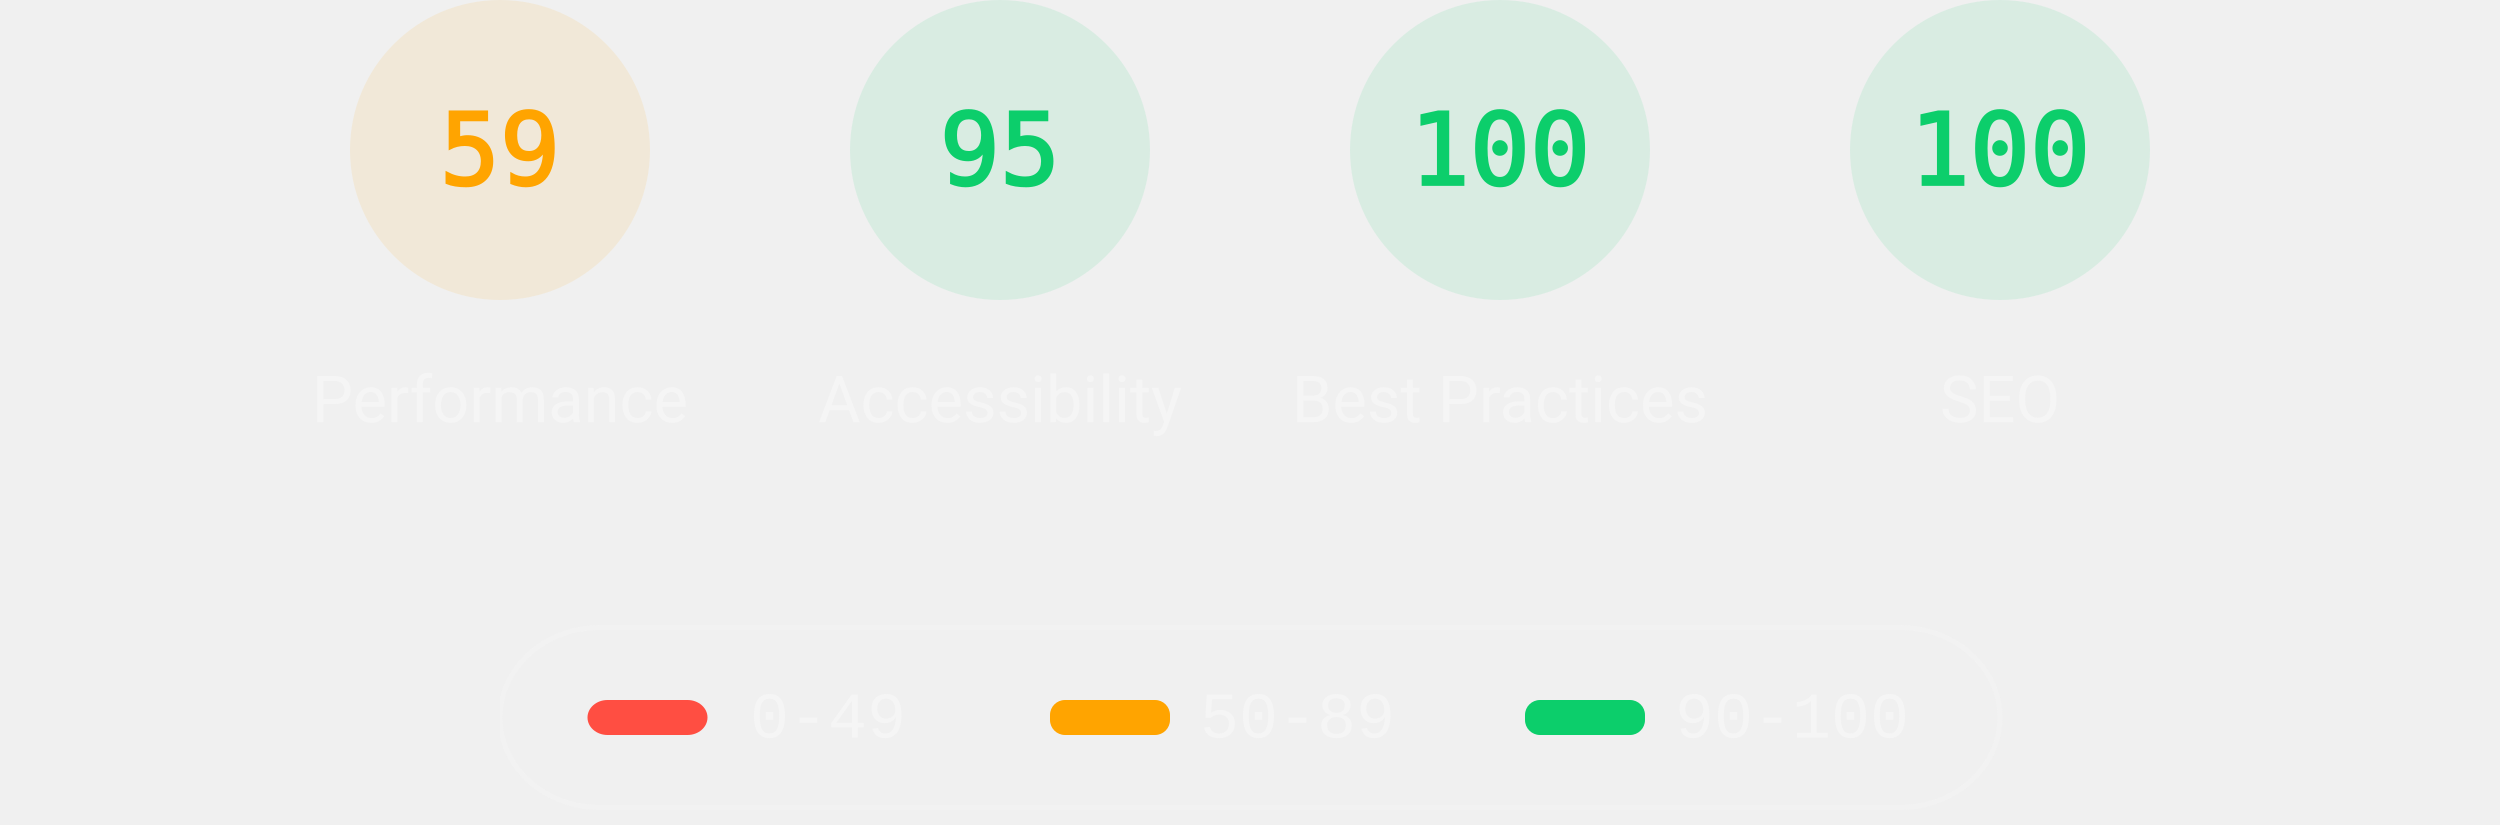
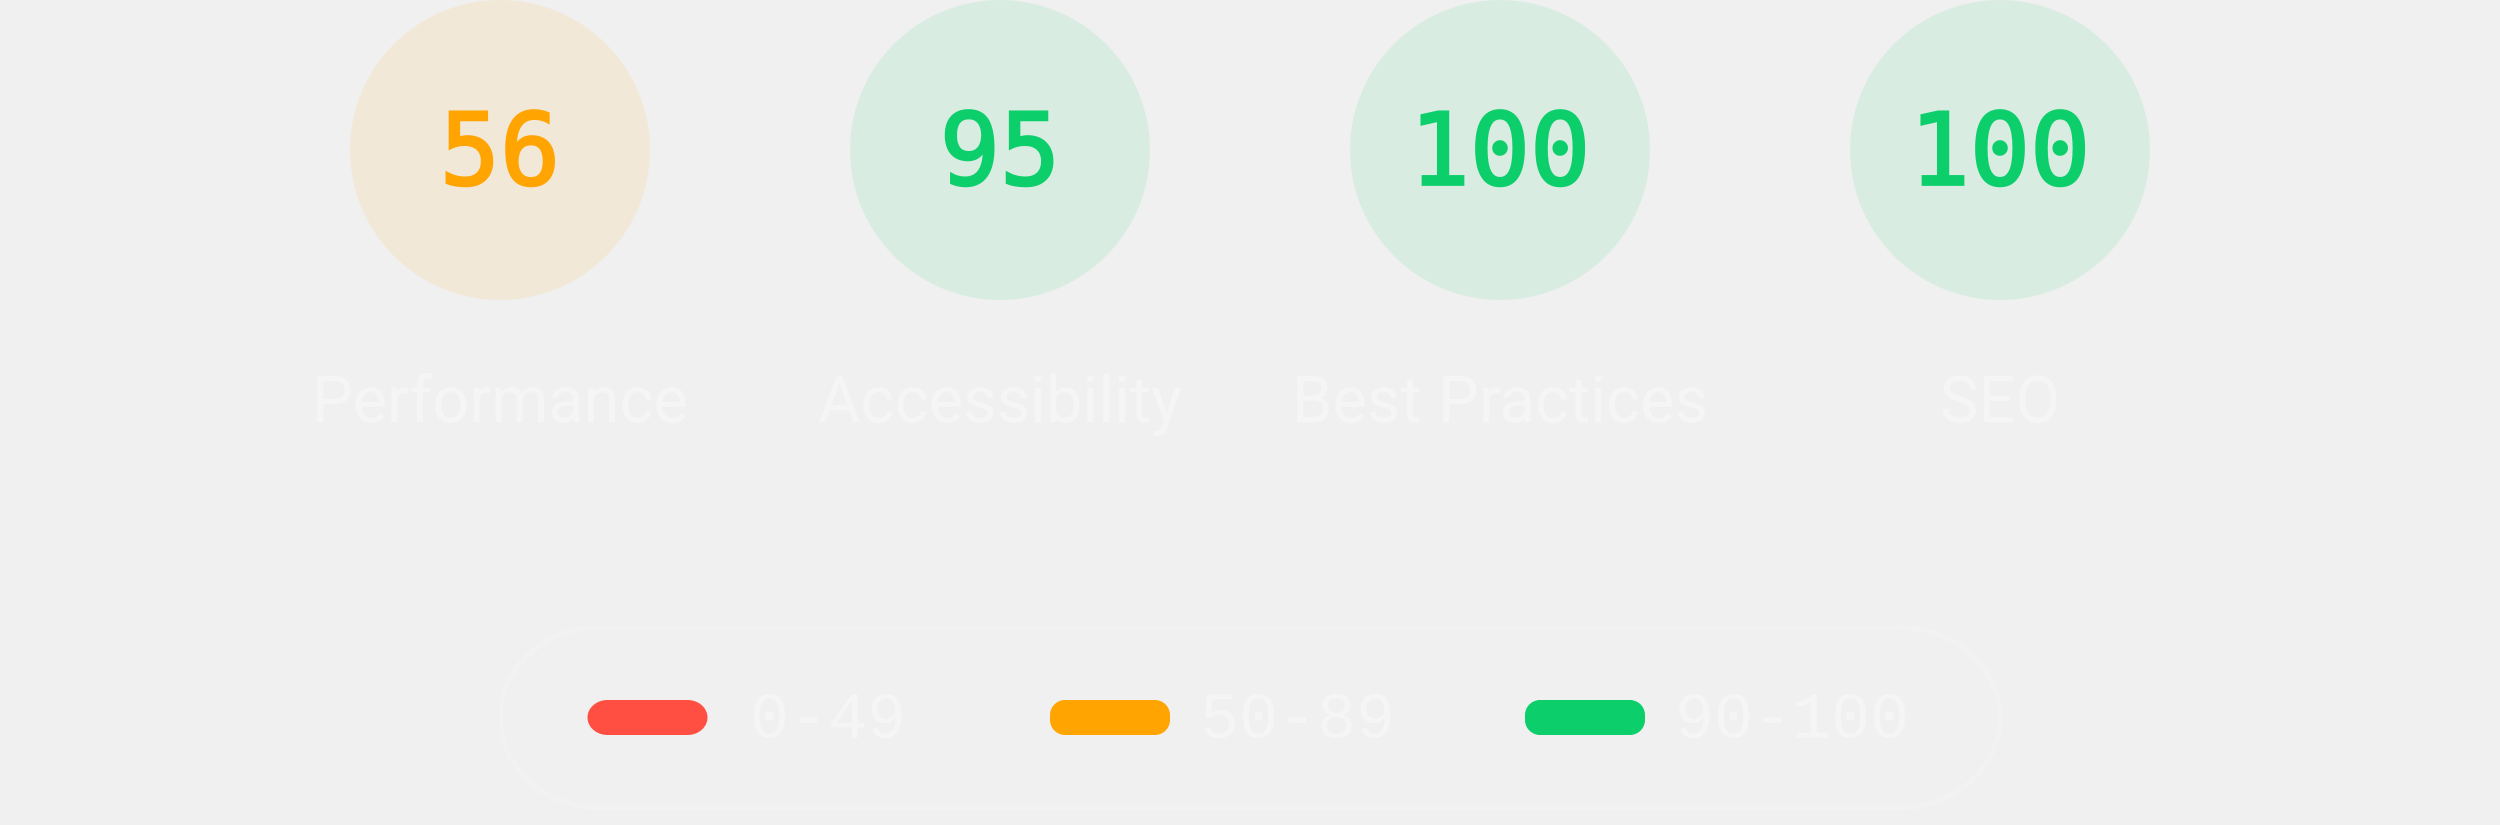
<svg xmlns="http://www.w3.org/2000/svg" class="theme--dark" fill="none" width="1000" height="330">
  <style>
			.gauge-base {
				opacity: 0.1
			}

			.gauge-arc {
				fill: none;
				animation-delay: 250ms;
				stroke-linecap: round;
				transform: rotate(-90deg);
				transform-origin: 100px 60px;
				animation: load-gauge 1s ease forwards
			}

			.guage-text {
				font-size: 40px;
				font-family: monospace;
				text-align: center
			}

			.guage-red {
				color: #ff4e42;
				fill: #ff4e42;
				stroke: #ff4e42
			}
			.guage-orange {
				color: #ffa400;
				fill: #ffa400;
				stroke: #ffa400
			}
			.guage-green {
				color: #0cce6b;
				fill: #0cce6b;
				stroke: #0cce6b
			}
			.theme--agnostic .guage-undefined {
				color: #5c5c5c;
				fill: #5c5c5c;
				stroke: #5c5c5c
			}
			.theme--light .guage-undefined {
				color: #1e1e1e;
				fill: #1e1e1e;
				stroke: #1e1e1e
			}
			.theme--dark .guage-undefined {
				color: #f5f5f5;
				fill: #f5f5f5;
				stroke: #f5f5f5
			}

			.guage-title {
				stroke: none;
				font-size: 26px;
				line-height: 26px;
				font-family: Roboto, Halvetica, Arial, sans-serif
			}
			.metric.guage-title {
				font-family: 'Courier New', Courier, monospace
			}
			.theme--agnostic .guage-title {
				color: #737373;
				fill: #737373
			}
			.theme--light .guage-title {
				color: #212121;
				fill: #212121
			}
			.theme--dark .guage-title {
				color: #f5f5f5;
				fill: #f5f5f5
			}

			@keyframes load-gauge {
				from {
					stroke-dasharray: 0 352.858
				}
			}
			.lh-gauge--pwa__disc {
				fill: #e0e0e0
			}
			.lh-gauge--pwa__logo {
				position: relative;
				fill: #b0b0b0
			}
			.lh-gauge--pwa__invisible {
				display: none
			}
			.lh-gauge--pwa__visible {
				display: inline
			}
			.guage-invisible {
				display: none
			}
			.lh-gauge--pwa__logo--primary-color {
				fill: #304ffe
			}
			.theme--agnostic .lh-gauge--pwa__logo--secondary-color {
				fill: #787878
			}
			.theme--light .lh-gauge--pwa__logo--secondary-color {
				fill: #3d3d3d
			}
			.theme--dark .lh-gauge--pwa__logo--secondary-color {
				fill: #d8b6b6
			}
			.theme--light #svg_2 {
				stroke: #00000022
			}
			.theme--agnostic #svg_2 {
				stroke: #616161
			}
			.theme--light #svg_2 {
				stroke: #00000022
			}
			.theme--dark #svg_2 {
				stroke: #f5f5f566
			}
		</style>
  <svg class="guage-div guage-perf guage-orange" viewBox="0 0 200 200" width="200" height="200" x="100" y="0">
    <circle class="gauge-base" r="56" cx="100" cy="60" stroke-width="8" />
-     <circle class="gauge-arc guage-arc-1" r="56" cx="100" cy="60" stroke-width="8" style="stroke-dasharray: 207.596, 351.858;" />
-     <text class="guage-text" x="100px" y="60px" alignment-baseline="central" dominant-baseline="central" text-anchor="middle">59</text>
+     <circle class="gauge-arc guage-arc-1" r="56" cx="100" cy="60" stroke-width="8" style="stroke-dasharray: 197.04, 351.858;" />
+     <text class="guage-text" x="100px" y="60px" alignment-baseline="central" dominant-baseline="central" text-anchor="middle">56</text>
    <text class="guage-title" x="100px" y="160px" alignment-baseline="central" dominant-baseline="central" text-anchor="middle">Performance</text>
  </svg>
  <svg class="guage-div guage-acc guage-green" viewBox="0 0 200 200" width="200" height="200" x="300" y="0">
    <circle class="gauge-base" r="56" cx="100" cy="60" stroke-width="8" />
    <circle class="gauge-arc guage-arc-2" r="56" cx="100" cy="60" stroke-width="8" style="stroke-dasharray: 334.265, 351.858;" />
    <text class="guage-text" x="100px" y="60px" alignment-baseline="central" dominant-baseline="central" text-anchor="middle">95</text>
    <text class="guage-title" x="100px" y="160px" alignment-baseline="central" dominant-baseline="central" text-anchor="middle">Accessibility</text>
  </svg>
  <svg class="guage-div guage-best guage-green" viewBox="0 0 200 200" width="200" height="200" x="500" y="0">
    <circle class="gauge-base" r="56" cx="100" cy="60" stroke-width="8" />
    <circle class="gauge-arc guage-arc-3" r="56" cx="100" cy="60" stroke-width="8" style="stroke-dasharray: 351.858, 351.858;" />
    <text class="guage-text" x="100px" y="60px" alignment-baseline="central" dominant-baseline="central" text-anchor="middle">100</text>
    <text class="guage-title" x="100px" y="160px" alignment-baseline="central" dominant-baseline="central" text-anchor="middle">Best Practices</text>
  </svg>
  <svg class="guage-div guage-seo guage-green" viewBox="0 0 200 200" width="200" height="200" x="700" y="0">
    <circle class="gauge-base" r="56" cx="100" cy="60" stroke-width="8" />
    <circle class="gauge-arc guage-arc-4" r="56" cx="100" cy="60" stroke-width="8" style="stroke-dasharray: 351.858, 351.858;" />
    <text class="guage-text" x="100px" y="60px" alignment-baseline="central" dominant-baseline="central" text-anchor="middle">100</text>
    <text class="guage-title" x="100px" y="160px" alignment-baseline="central" dominant-baseline="central" text-anchor="middle">SEO</text>
  </svg>
  <svg class="guage-div guage-pwa guage-invisible" viewBox="0 0 200 200" width="200" height="200" x="900" y="0">
    <svg viewBox="0 0 60 60" width="112" height="112" x="44" y="4">
      <defs>
        <linearGradient id="lh-gauge--pwa__check-circle__gradient-0" x1="50%" y1="0%" x2="50%" y2="100%">
          <stop stop-color="#00C852" offset="0%" />
          <stop stop-color="#009688" offset="100%" />
        </linearGradient>
        <linearGradient id="lh-gauge--pwa__installable__shadow-gradient-0" x1="76.056%" x2="24.111%" y1="82.995%" y2="24.735%">
          <stop stop-color="#A5D6A7" offset="0%" />
          <stop stop-color="#80CBC4" offset="100%" />
        </linearGradient>
        <linearGradient id="lh-gauge--pwa__fast-reliable__shadow-gradient-0" x1="76.056%" y1="82.995%" x2="25.678%" y2="26.493%">
          <stop stop-color="#64B5F6" offset="0%" />
          <stop stop-color="#2979FF" offset="100%" />
        </linearGradient>
        <g id="lh-gauge--pwa__fast-reliable-badge-0">
          <circle fill="#FFFFFF" cx="10" cy="10" r="10" />
          <path fill="#304FFE" d="M10 3.58l5.25 2.34v3.5c0 3.23-2.24 6.26-5.25 7-3.01-.74-5.25-3.77-5.25-7v-3.5L10 3.58zm-.47 10.74l2.76-4.83.03-.07c.04-.08 0-.24-.22-.24h-1.64l.47-3.26h-.47l-2.7 4.77c-.02.01.05-.1-.04.05-.09.16-.1.31.18.31h1.63l-.47 3.27h.47z" />
        </g>
        <g id="lh-gauge--pwa__installable-badge-0">
          <circle fill="#FFFFFF" cx="10" cy="10" r="10" />
          <path fill="#009688" d="M10 4.167A5.835 5.835 0 0 0 4.167 10 5.835 5.835 0 0 0 10 15.833 5.835 5.835 0 0 0 15.833 10 5.835 5.835 0 0 0 10 4.167zm2.917 6.416h-2.334v2.334H9.417v-2.334H7.083V9.417h2.334V7.083h1.166v2.334h2.334v1.166z" />
        </g>
      </defs>
      <g stroke="none" fill-rule="nonzero">
        <circle class="lh-gauge--pwa__disc" cx="30" cy="30" r="30" />
        <g class="lh-gauge--pwa__logo">
          <path d="M35.66 19.39l.7-1.75h2L37.4 15 38.6 12l3.4 9h-2.51l-.58-1.61z" />
          <path d="M33.52 21l3.65-9h-2.42l-2.5 5.82L30.5 12h-1.86l-1.9 5.82-1.35-2.65-1.21 3.72L25.4 21h2.38l1.72-5.2 1.64 5.2z" />
          <path fill-rule="nonzero" d="M20.3 17.91h1.48c.45 0 .85-.05 1.2-.15l.39-1.18 1.07-3.3a2.64 2.64 0 0 0-.28-.37c-.55-.6-1.36-.91-2.42-.91H18v9h2.3V17.9zm1.96-3.84c.22.22.33.5.33.87 0 .36-.1.65-.29.87-.2.23-.59.35-1.15.35h-.86v-2.41h.87c.52 0 .89.1 1.1.32z" />
        </g>
        <rect class="lh-gauge--pwa__component lh-gauge--pwa__na-line lh-gauge--pwa__invisible" fill="#FFFFFF" x="20" y="32" width="20" height="4" rx="2" />
        <g class="lh-gauge--pwa__component lh-gauge--pwa__fast-reliable-badge lh-gauge--pwa__invisible" transform="translate(20, 29)">
          <path fill="url(#lh-gauge--pwa__fast-reliable__shadow-gradient-0)" d="M33.63 19.49A30 30 0 0 1 16.2 30.36L3 17.14 17.14 3l16.49 16.49z" />
          <use href="#lh-gauge--pwa__fast-reliable-badge-0" />
        </g>
        <g class="lh-gauge--pwa__component lh-gauge--pwa__installable-badge lh-gauge--pwa__invisible" transform="translate(20, 29)">
          <path fill="url(#lh-gauge--pwa__installable__shadow-gradient-0)" d="M33.629 19.487c-4.272 5.453-10.391 9.39-17.415 10.869L3 17.142 17.142 3 33.63 19.487z" />
          <use href="#lh-gauge--pwa__installable-badge-0" />
        </g>
        <g class="lh-gauge--pwa__component lh-gauge--pwa__fast-reliable-installable-badges lh-gauge--pwa__invisible">
          <g transform="translate(8, 29)">
            <path fill="url(#lh-gauge--pwa__fast-reliable__shadow-gradient-0)" d="M16.321 30.463L3 17.143 17.142 3l22.365 22.365A29.864 29.864 0 0 1 22 31c-1.942 0-3.84-.184-5.679-.537z" />
            <use href="#lh-gauge--pwa__fast-reliable-badge-0" />
          </g>
          <g transform="translate(32, 29)">
            <path fill="url(#lh-gauge--pwa__installable__shadow-gradient-0)" d="M25.982 11.84a30.107 30.107 0 0 1-13.08 15.203L3 17.143 17.142 3l8.84 8.84z" />
            <use href="#lh-gauge--pwa__installable-badge-0" />
          </g>
        </g>
        <g class="lh-gauge--pwa__component lh-gauge--pwa__check-circle lh-gauge--pwa__invisible" transform="translate(18, 28)">
          <circle fill="#FFFFFF" cx="12" cy="12" r="12" />
          <path fill="url(#lh-gauge--pwa__check-circle__gradient-0)" d="M12 2a10 10 0 1 0 0 20 10 10 0 0 0 0-20zm-2 15l-5-5 1.41-1.41L10 14.17l7.59-7.59L19 8l-9 9z" />
        </g>
      </g>
    </svg>
    <text class="guage-title" y="160px" alignment-baseline="central" dominant-baseline="central" text-anchor="middle">
      <tspan x="100px" dy="-6px">Progressive</tspan>
      <tspan x="100px" dy="30px">Web App</tspan>
    </text>
  </svg>
  <svg width="604" height="76" x="200" y="250">
    <g>
      <rect fill="none" id="canvas_background" height="80" width="604" y="-1" x="-1" />
      <g display="none" overflow="visible" y="0" x="0" height="100%" width="100%" id="canvasGrid">
        <rect fill="url(#gridpattern)" stroke-width="0" y="0" x="0" height="100%" width="100%" />
      </g>
    </g>
    <g>
      <rect fill-opacity="0" stroke-width="2" rx="40" id="svg_2" height="72" width="600" y="1" x="0" fill="#000000" />
      <rect stroke="#000" rx="8" id="svg_3" height="14" width="48" y="30" x="35" stroke-opacity="null" stroke-width="0" fill="#ff4e42" />
      <rect stroke="#000" rx="6" id="svg_4" height="14" width="48" y="30" x="220" stroke-opacity="null" stroke-width="0" fill="#ffa400" />
      <rect stroke="#000" rx="6" id="svg_5" height="14" width="48" y="30" x="410" stroke-opacity="null" stroke-width="0" fill="#0cce6b" />
      <text class="metric guage-title" xml:space="preserve" text-anchor="start" font-size="26" id="svg_6" y="45" x="100" stroke-opacity="null" stroke-width="0" stroke="#000">0-49</text>
      <text class="metric guage-title" xml:space="preserve" text-anchor="start" font-size="26" id="svg_7" y="45" x="280" stroke-opacity="null" stroke-width="0" stroke="#000">50-89</text>
      <text class="metric guage-title" xml:space="preserve" text-anchor="start" font-size="26" id="svg_8" y="45" x="470" stroke-opacity="null" stroke-width="0" stroke="#000">90-100</text>
    </g>
  </svg>
</svg>
